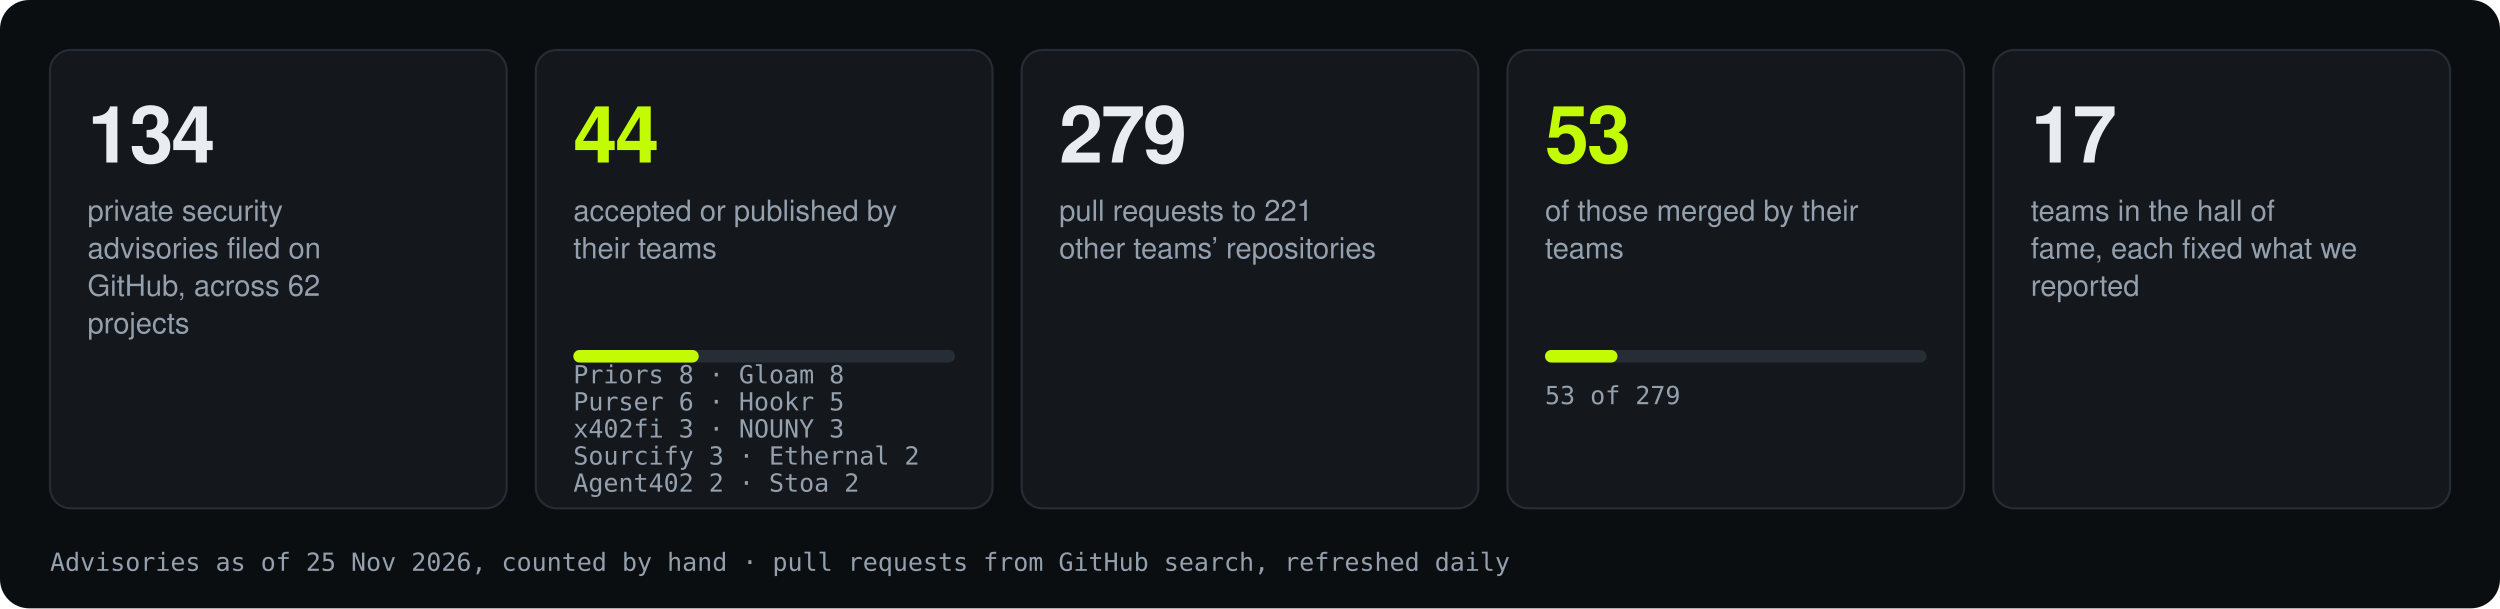
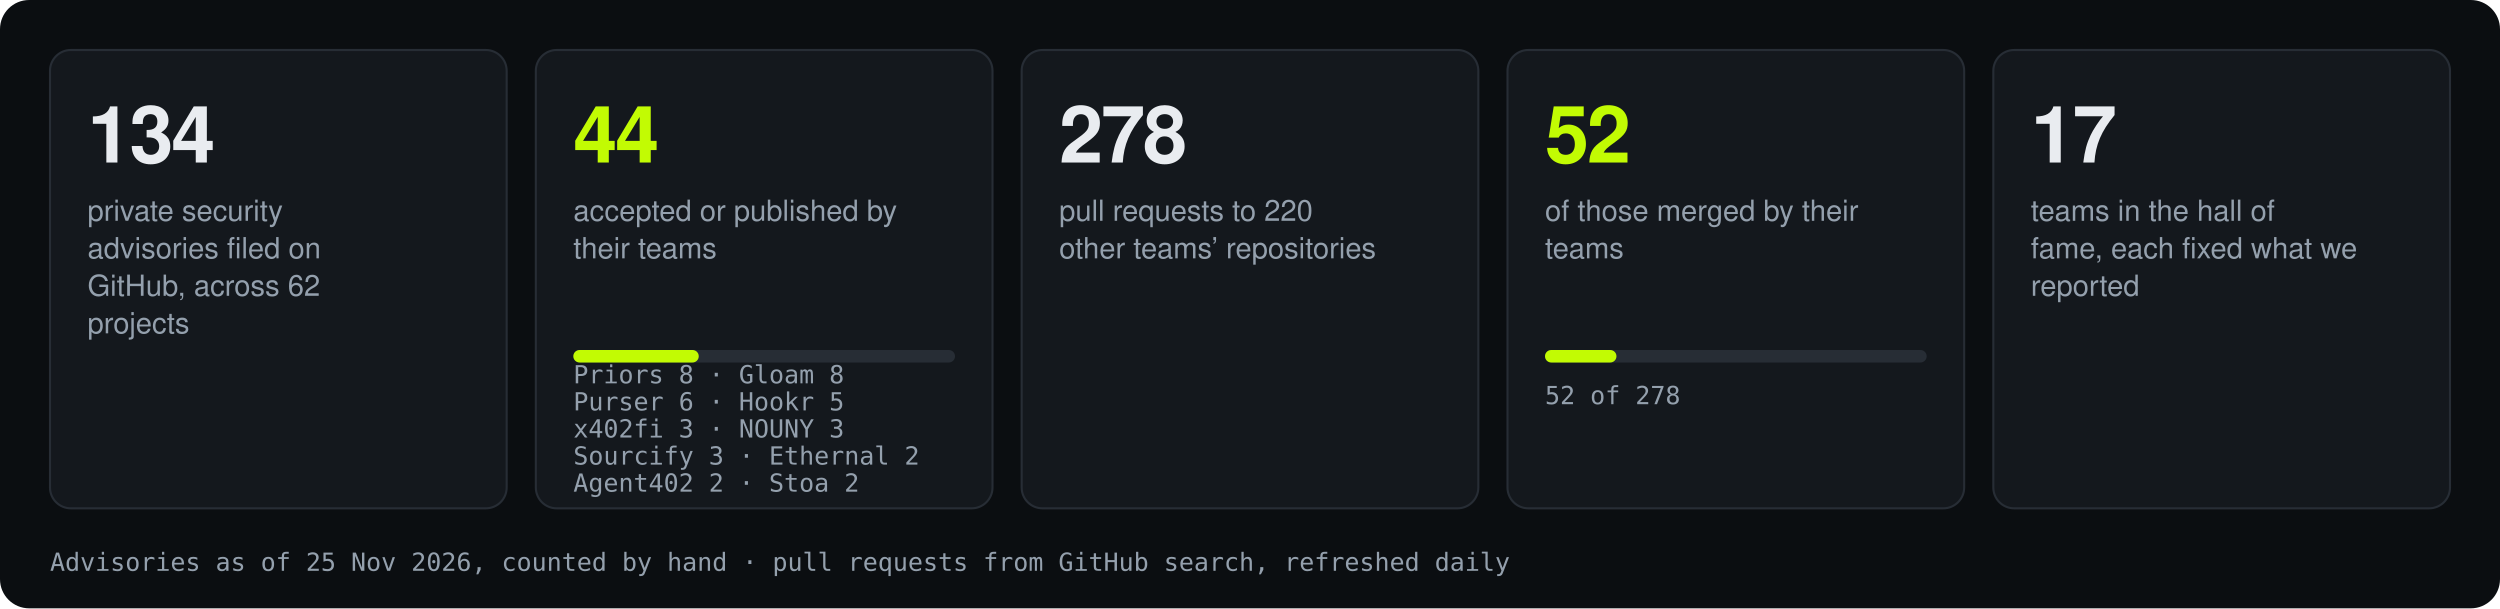
- <svg xmlns="http://www.w3.org/2000/svg" width="1200" height="292" viewBox="0 0 1200 292" role="img" aria-label="134 private security advisories filed on GitHub across 62 projects, 44 accepted or published; 279 pull requests to 221 other teams' repositories, 53 merged; 17 teams in the hall of fame">
+ <svg xmlns="http://www.w3.org/2000/svg" width="1200" height="292" viewBox="0 0 1200 292" role="img" aria-label="134 private security advisories filed on GitHub across 62 projects, 44 accepted or published; 278 pull requests to 220 other teams' repositories, 52 merged; 17 teams in the hall of fame">
  <style>.g{transform-box:fill-box;transform-origin:left;animation:grow 1.2s ease-out both}@keyframes grow{from{transform:scaleX(0)}}@media (prefers-reduced-motion: reduce){*{animation:none!important}}</style>
  <rect width="1200" height="292" rx="14" fill="#0B0E11" />
  <g>
    <rect x="24.0" y="24" width="219.2" height="220" rx="10" fill="#14181D" stroke="#272D35" />
    <text x="42.0" y="78" font-family="-apple-system,BlinkMacSystemFont,'Segoe UI',Helvetica,Arial,sans-serif" font-size="38" font-weight="700" letter-spacing="-1" fill="#E9ECF0">134</text>
    <text x="42.0" y="106" text-anchor="start" font-family="-apple-system,BlinkMacSystemFont,'Segoe UI',Helvetica,Arial,sans-serif" font-size="14" font-weight="400" fill="#94A0AD">private security</text>
    <text x="42.0" y="124" text-anchor="start" font-family="-apple-system,BlinkMacSystemFont,'Segoe UI',Helvetica,Arial,sans-serif" font-size="14" font-weight="400" fill="#94A0AD">advisories filed on</text>
    <text x="42.0" y="142" text-anchor="start" font-family="-apple-system,BlinkMacSystemFont,'Segoe UI',Helvetica,Arial,sans-serif" font-size="14" font-weight="400" fill="#94A0AD">GitHub, across 62</text>
    <text x="42.0" y="160" text-anchor="start" font-family="-apple-system,BlinkMacSystemFont,'Segoe UI',Helvetica,Arial,sans-serif" font-size="14" font-weight="400" fill="#94A0AD">projects</text>
  </g>
  <g>
    <rect x="257.2" y="24" width="219.2" height="220" rx="10" fill="#14181D" stroke="#272D35" />
    <text x="275.2" y="78" font-family="-apple-system,BlinkMacSystemFont,'Segoe UI',Helvetica,Arial,sans-serif" font-size="38" font-weight="700" letter-spacing="-1" fill="#C2FB03">44</text>
    <text x="275.2" y="106" text-anchor="start" font-family="-apple-system,BlinkMacSystemFont,'Segoe UI',Helvetica,Arial,sans-serif" font-size="14" font-weight="400" fill="#94A0AD">accepted or published by</text>
    <text x="275.2" y="124" text-anchor="start" font-family="-apple-system,BlinkMacSystemFont,'Segoe UI',Helvetica,Arial,sans-serif" font-size="14" font-weight="400" fill="#94A0AD">their teams</text>
    <rect x="275.2" y="168" width="183.2" height="6" rx="3" fill="#272D35" />
    <rect class="g" style="animation-delay:0.35s" x="275.2" y="168" width="60.2" height="6" rx="3" fill="#C2FB03" />
    <text x="275.2" y="184" font-family="ui-monospace,SFMono-Regular,'SF Mono',Menlo,Consolas,monospace" font-size="12" fill="#94A0AD">Priors 8 · Gloam 8</text>
    <text x="275.2" y="197" font-family="ui-monospace,SFMono-Regular,'SF Mono',Menlo,Consolas,monospace" font-size="12" fill="#94A0AD">Purser 6 · Hookr 5</text>
    <text x="275.2" y="210" font-family="ui-monospace,SFMono-Regular,'SF Mono',Menlo,Consolas,monospace" font-size="12" fill="#94A0AD">x402fi 3 · NOUNY 3</text>
    <text x="275.2" y="223" font-family="ui-monospace,SFMono-Regular,'SF Mono',Menlo,Consolas,monospace" font-size="12" fill="#94A0AD">Sourcify 3 · Ethernal 2</text>
    <text x="275.2" y="236" font-family="ui-monospace,SFMono-Regular,'SF Mono',Menlo,Consolas,monospace" font-size="12" fill="#94A0AD">Agent402 2 · Stoa 2</text>
  </g>
  <g>
    <rect x="490.4" y="24" width="219.2" height="220" rx="10" fill="#14181D" stroke="#272D35" />
-     <text x="508.4" y="78" font-family="-apple-system,BlinkMacSystemFont,'Segoe UI',Helvetica,Arial,sans-serif" font-size="38" font-weight="700" letter-spacing="-1" fill="#E9ECF0">279</text>
-     <text x="508.4" y="106" text-anchor="start" font-family="-apple-system,BlinkMacSystemFont,'Segoe UI',Helvetica,Arial,sans-serif" font-size="14" font-weight="400" fill="#94A0AD">pull requests to 221</text>
+     <text x="508.4" y="78" font-family="-apple-system,BlinkMacSystemFont,'Segoe UI',Helvetica,Arial,sans-serif" font-size="38" font-weight="700" letter-spacing="-1" fill="#E9ECF0">278</text>
+     <text x="508.4" y="106" text-anchor="start" font-family="-apple-system,BlinkMacSystemFont,'Segoe UI',Helvetica,Arial,sans-serif" font-size="14" font-weight="400" fill="#94A0AD">pull requests to 220</text>
    <text x="508.4" y="124" text-anchor="start" font-family="-apple-system,BlinkMacSystemFont,'Segoe UI',Helvetica,Arial,sans-serif" font-size="14" font-weight="400" fill="#94A0AD">other teams’ repositories</text>
  </g>
  <g>
    <rect x="723.6" y="24" width="219.2" height="220" rx="10" fill="#14181D" stroke="#272D35" />
-     <text x="741.6" y="78" font-family="-apple-system,BlinkMacSystemFont,'Segoe UI',Helvetica,Arial,sans-serif" font-size="38" font-weight="700" letter-spacing="-1" fill="#C2FB03">53</text>
+     <text x="741.6" y="78" font-family="-apple-system,BlinkMacSystemFont,'Segoe UI',Helvetica,Arial,sans-serif" font-size="38" font-weight="700" letter-spacing="-1" fill="#C2FB03">52</text>
    <text x="741.6" y="106" text-anchor="start" font-family="-apple-system,BlinkMacSystemFont,'Segoe UI',Helvetica,Arial,sans-serif" font-size="14" font-weight="400" fill="#94A0AD">of those merged by their</text>
    <text x="741.6" y="124" text-anchor="start" font-family="-apple-system,BlinkMacSystemFont,'Segoe UI',Helvetica,Arial,sans-serif" font-size="14" font-weight="400" fill="#94A0AD">teams</text>
    <rect x="741.6" y="168" width="183.2" height="6" rx="3" fill="#272D35" />
-     <rect class="g" style="animation-delay:0.65s" x="741.6" y="168" width="34.8" height="6" rx="3" fill="#C2FB03" />
-     <text x="741.6" y="194" font-family="ui-monospace,SFMono-Regular,'SF Mono',Menlo,Consolas,monospace" font-size="12" fill="#94A0AD">53 of 279</text>
+     <rect class="g" style="animation-delay:0.65s" x="741.6" y="168" width="34.3" height="6" rx="3" fill="#C2FB03" />
+     <text x="741.6" y="194" font-family="ui-monospace,SFMono-Regular,'SF Mono',Menlo,Consolas,monospace" font-size="12" fill="#94A0AD">52 of 278</text>
  </g>
  <g>
    <rect x="956.8" y="24" width="219.2" height="220" rx="10" fill="#14181D" stroke="#272D35" />
    <text x="974.8" y="78" font-family="-apple-system,BlinkMacSystemFont,'Segoe UI',Helvetica,Arial,sans-serif" font-size="38" font-weight="700" letter-spacing="-1" fill="#E9ECF0">17</text>
    <text x="974.8" y="106" text-anchor="start" font-family="-apple-system,BlinkMacSystemFont,'Segoe UI',Helvetica,Arial,sans-serif" font-size="14" font-weight="400" fill="#94A0AD">teams in the hall of</text>
    <text x="974.8" y="124" text-anchor="start" font-family="-apple-system,BlinkMacSystemFont,'Segoe UI',Helvetica,Arial,sans-serif" font-size="14" font-weight="400" fill="#94A0AD">fame, each fixed what we</text>
    <text x="974.8" y="142" text-anchor="start" font-family="-apple-system,BlinkMacSystemFont,'Segoe UI',Helvetica,Arial,sans-serif" font-size="14" font-weight="400" fill="#94A0AD">reported</text>
  </g>
  <text x="24" y="274" font-family="ui-monospace,SFMono-Regular,'SF Mono',Menlo,Consolas,monospace" font-size="12" fill="#94A0AD">Advisories as of 25 Nov 2026, counted by hand · pull requests from GitHub search, refreshed daily</text>
</svg>
